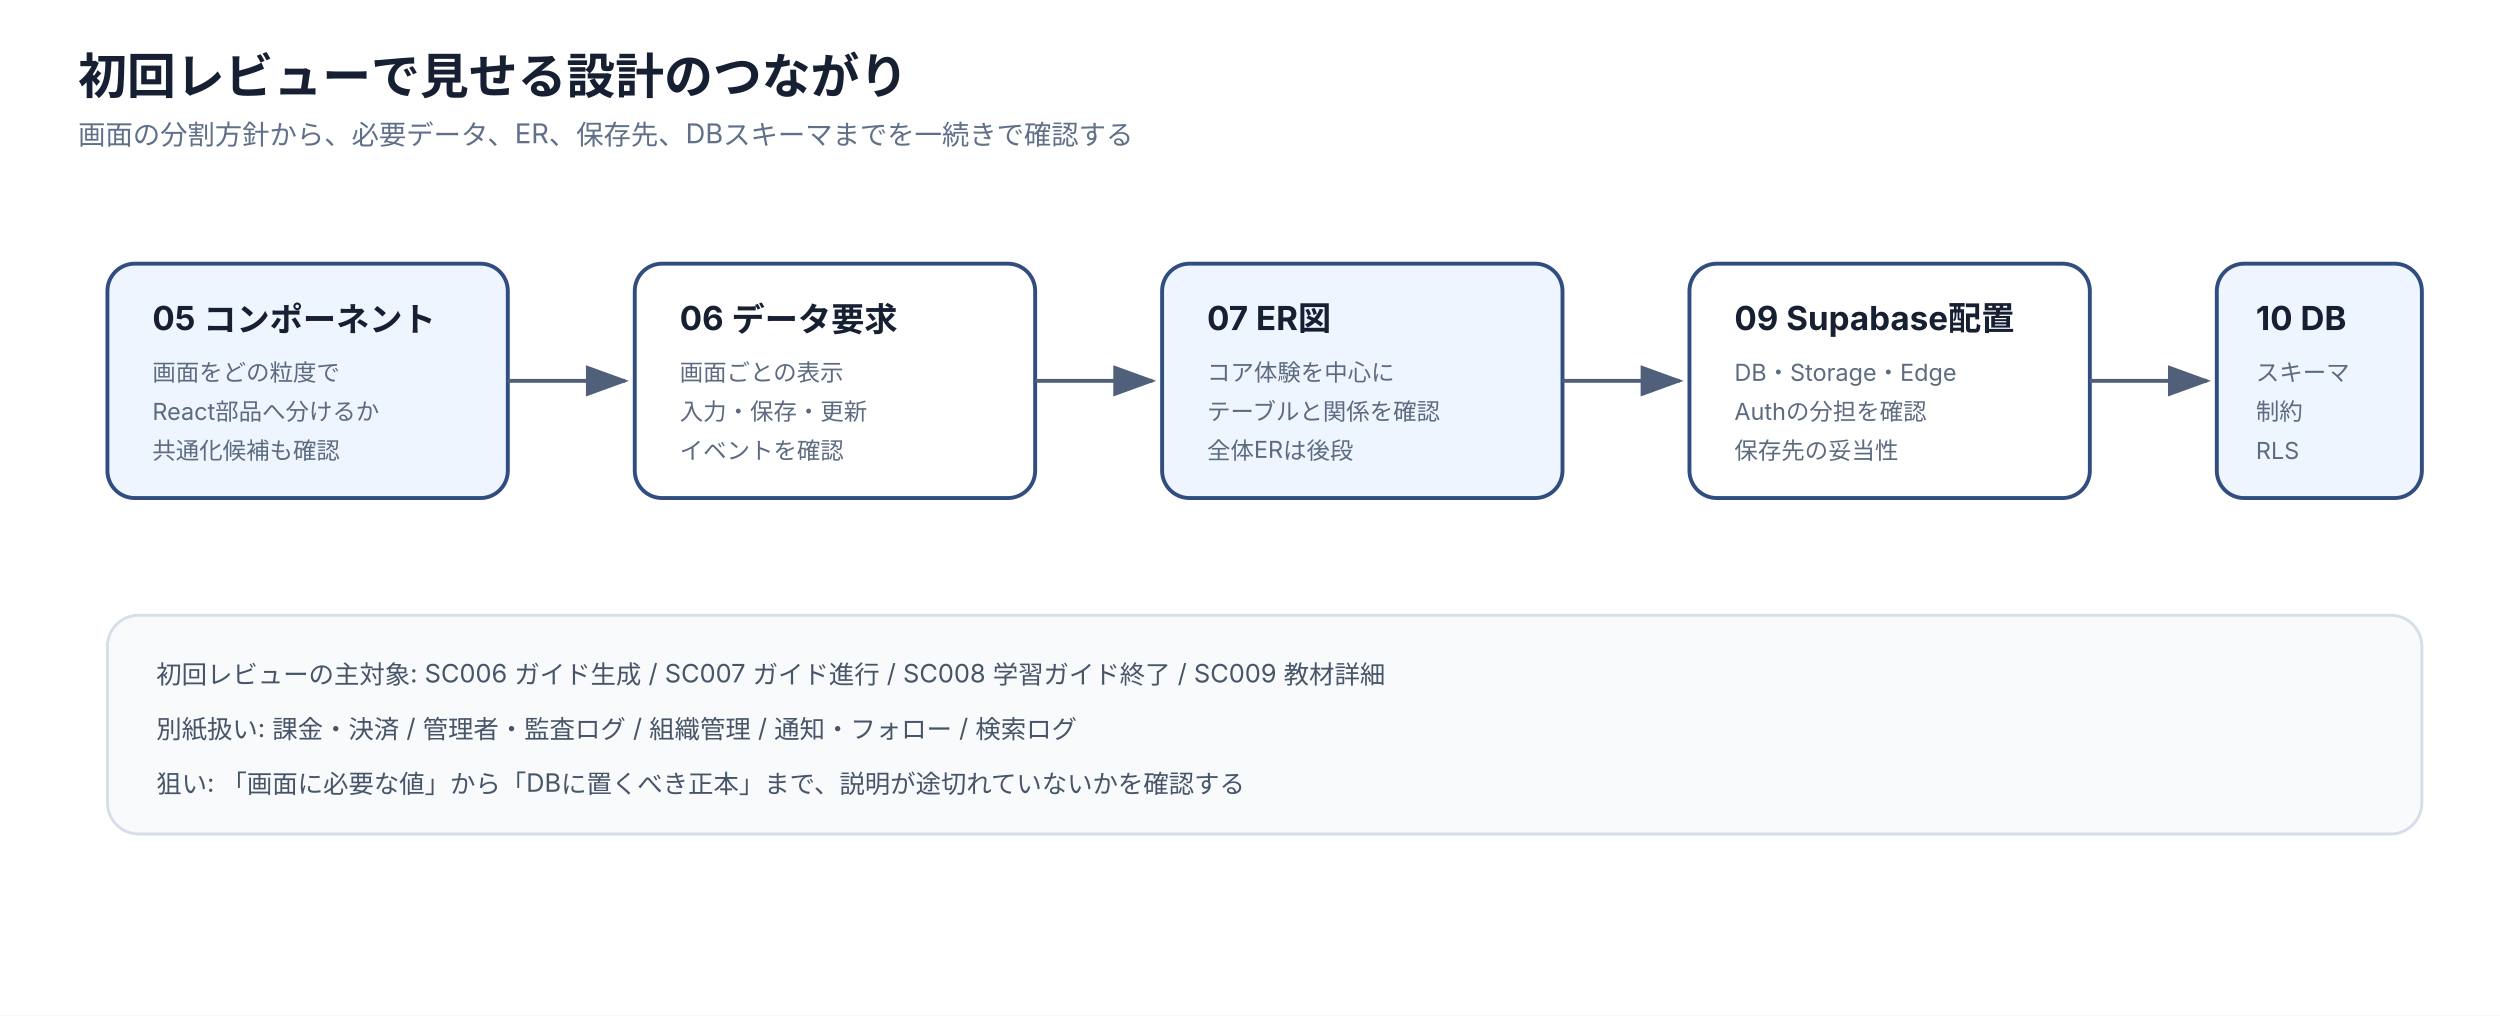
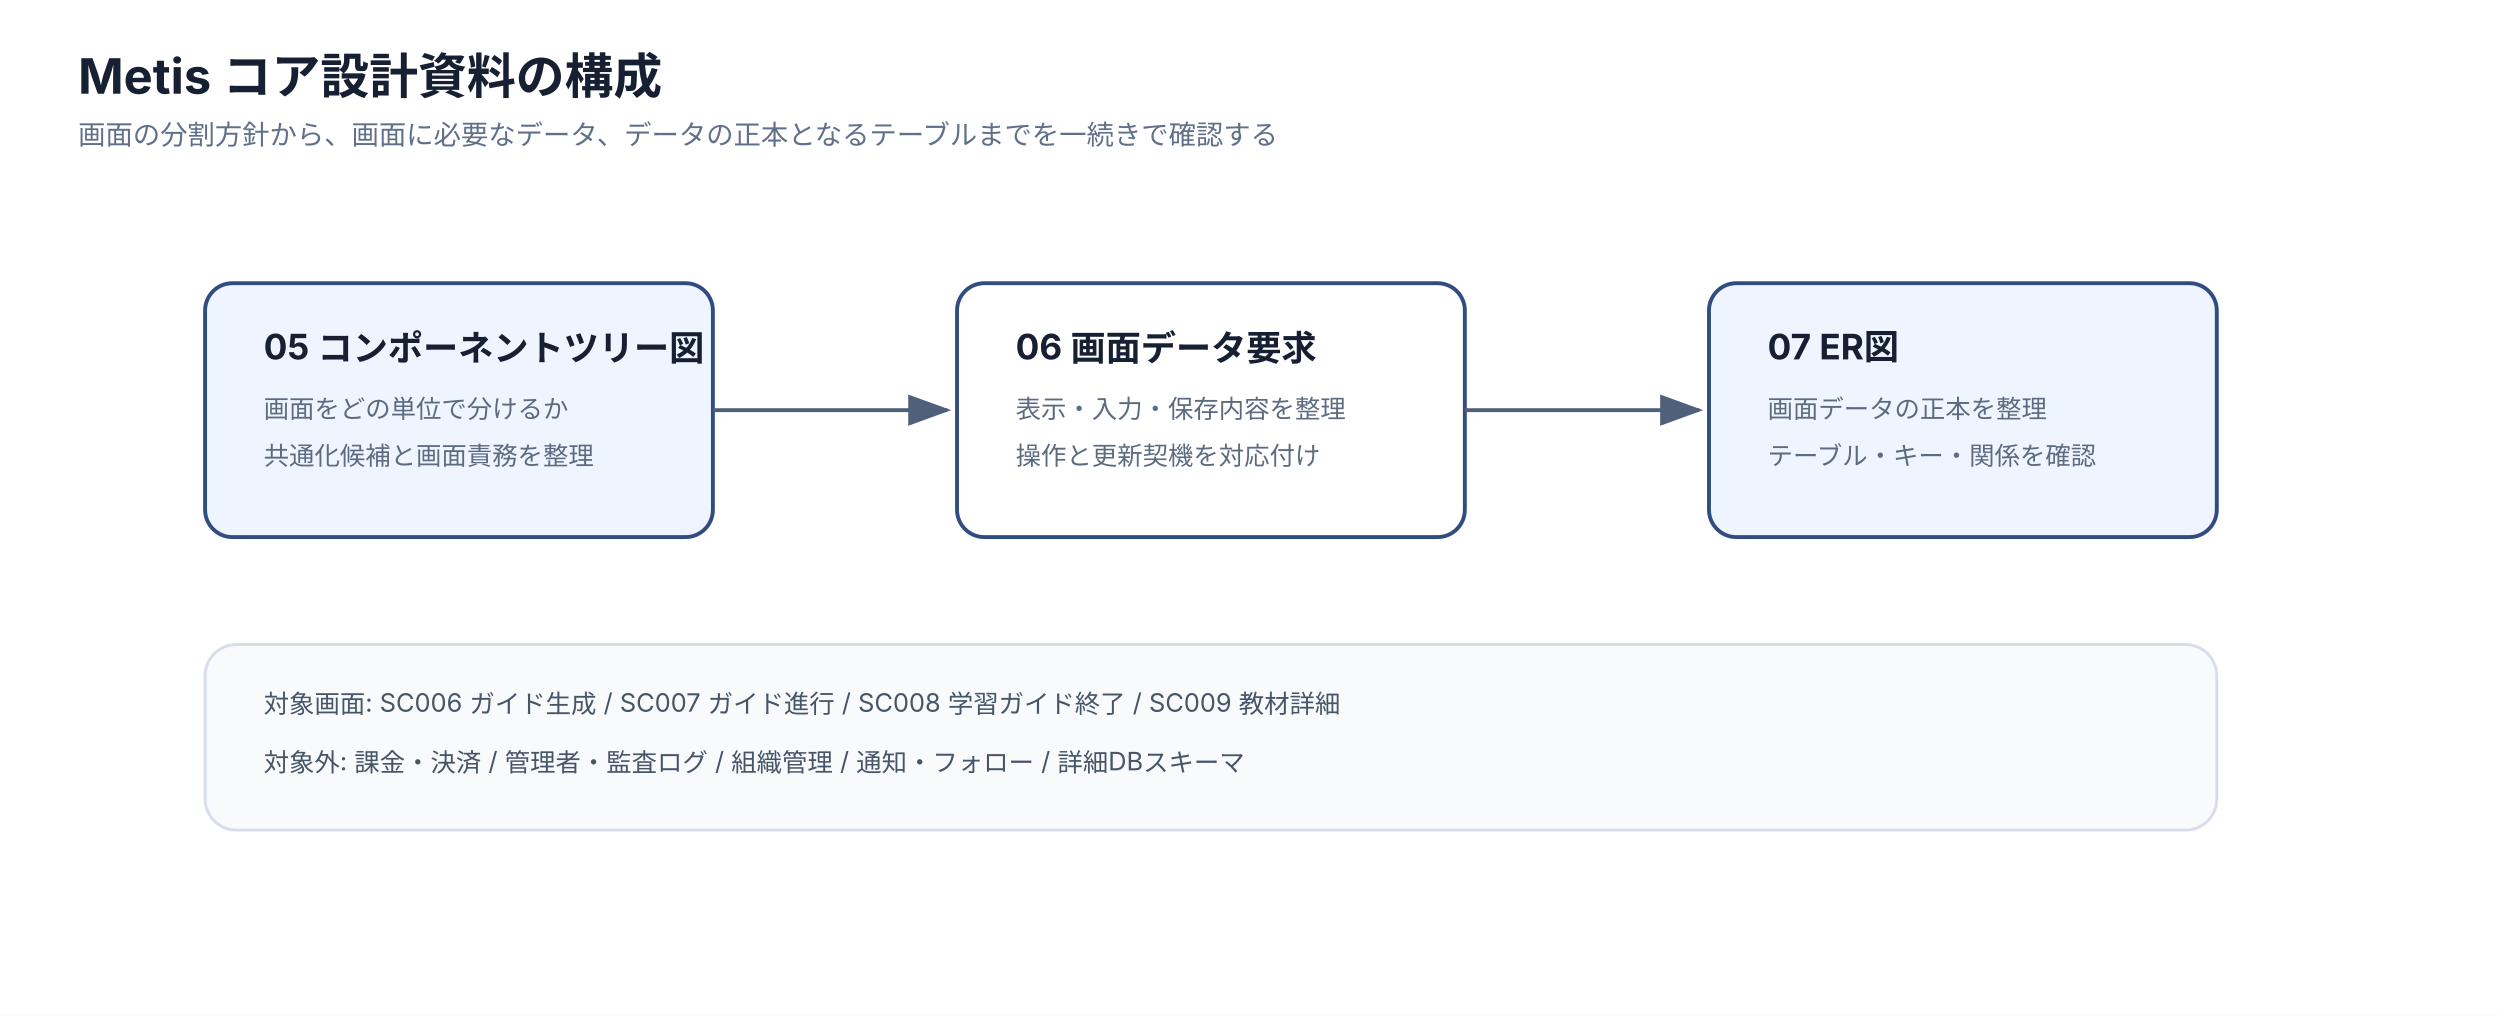
<svg xmlns="http://www.w3.org/2000/svg" width="1280" height="520" viewBox="0 0 1280 520" role="img" aria-labelledby="title desc">
  <defs>
    <marker id="arrow" markerWidth="12" markerHeight="12" refX="10" refY="4" orient="auto" markerUnits="strokeWidth">
      <path d="M0,0 L0,8 L11,4 z" fill="#50607a" />
    </marker>
    <style>
      .title { font: 700 25px system-ui, -apple-system, BlinkMacSystemFont, 'Segoe UI', sans-serif; fill: #172033; }
      .sub { font: 14px system-ui, -apple-system, BlinkMacSystemFont, 'Segoe UI', sans-serif; fill: #607089; }
      .box { fill: #ffffff; stroke: #314d7f; stroke-width: 2; }
      .box2 { fill: #eef5ff; stroke: #314d7f; stroke-width: 2; }
-       .label { font: 700 17px system-ui, -apple-system, BlinkMacSystemFont, 'Segoe UI', sans-serif; fill: #172033; }
-       .small { font: 12px system-ui, -apple-system, BlinkMacSystemFont, 'Segoe UI', sans-serif; fill: #5c6b80; }
+       .label { font: 700 18px system-ui, -apple-system, BlinkMacSystemFont, 'Segoe UI', sans-serif; fill: #172033; }
+       .small { font: 13px system-ui, -apple-system, BlinkMacSystemFont, 'Segoe UI', sans-serif; fill: #5c6b80; }
      .edge { fill: none; stroke: #50607a; stroke-width: 2; marker-end: url(#arrow); }
      .note { fill: #f8fafc; stroke: #d7deea; stroke-width: 1.5; }
      .noteText { font: 13px system-ui, -apple-system, BlinkMacSystemFont, 'Segoe UI', sans-serif; fill: #475569; }
    </style>
  </defs>
  <rect width="1280" height="520" fill="#ffffff" />
-   <text x="40" y="48" class="title">初回レビューで見せる設計のつながり</text>
-   <text x="40" y="74" class="sub">画面の分割方針から、必要データ、ER、保存先、DBスキーマまでを一続きで確認する</text>
-   <rect x="55" y="135" width="205" height="120" rx="14" class="box2" />
-   <text x="78" y="169" class="label">05 コンポーネント</text>
-   <text x="78" y="195" class="small">画面をどの粒度で</text>
-   <text x="78" y="215" class="small">React部品へ分けるか</text>
-   <text x="78" y="235" class="small">共通化候補も確認</text>
-   <path d="M260 195 L320 195" class="edge" />
-   <rect x="325" y="135" width="205" height="120" rx="14" class="box" />
-   <text x="348" y="169" class="label">06 データ要求</text>
-   <text x="348" y="195" class="small">画面ごとの表示</text>
-   <text x="348" y="215" class="small">入力・保存・更新</text>
-   <text x="348" y="235" class="small">イベントを確認</text>
-   <path d="M530 195 L590 195" class="edge" />
-   <rect x="595" y="135" width="205" height="120" rx="14" class="box2" />
-   <text x="618" y="169" class="label">07 ER図</text>
-   <text x="618" y="195" class="small">コア体験を中心に</text>
-   <text x="618" y="215" class="small">テーブルと関係を確認</text>
-   <text x="618" y="235" class="small">全体ERは後段</text>
-   <path d="M800 195 L860 195" class="edge" />
-   <rect x="865" y="135" width="205" height="120" rx="14" class="box" />
-   <text x="888" y="169" class="label">09 Supabase配置</text>
-   <text x="888" y="195" class="small">DB・Storage・Edge</text>
-   <text x="888" y="215" class="small">Authの分担を確認</text>
-   <text x="888" y="235" class="small">保存先の妥当性</text>
-   <path d="M1070 195 L1130 195" class="edge" />
-   <rect x="1135" y="135" width="105" height="120" rx="14" class="box2" />
-   <text x="1155" y="169" class="label">10 DB</text>
-   <text x="1155" y="195" class="small">スキーマ</text>
-   <text x="1155" y="215" class="small">制約</text>
-   <text x="1155" y="235" class="small">RLS</text>
-   <rect x="55" y="315" width="1185" height="112" rx="16" class="note" />
-   <text x="80" y="350" class="noteText">初回レビューの主対象: SC006 ガイド生成 / SC007 ガイド進行 / SC008 学習ガイド終了 / SC009 教材詳細</text>
-   <text x="80" y="378" class="noteText">別紙扱い: 課金・決済 / 管理者・監査ログ / 組織管理 / 通知・フォロー / 検索ログ</text>
-   <text x="80" y="406" class="noteText">狙い: 「画面に必要な値」から「DBに置くべき正本」まで、説明が途切れていないかを確認する</text>
+   <text x="40" y="48" class="title">Metis コア設計資料の構成</text>
+   <text x="40" y="74" class="sub">画面の分割方針から、画面に必要なデータ、データの正本となるテーブルまでを一続きで確認する</text>
+   <rect x="105" y="145" width="260" height="130" rx="14" class="box2" />
+   <text x="135" y="184" class="label">05 コンポーネントツリー図</text>
+   <text x="135" y="214" class="small">画面をどの単位で分けるか</text>
+   <text x="135" y="238" class="small">共通化候補と画面責務を整理</text>
+   <path d="M365 210 L485 210" class="edge" />
+   <rect x="490" y="145" width="260" height="130" rx="14" class="box" />
+   <text x="520" y="184" class="label">06 画面データ要求</text>
+   <text x="520" y="214" class="small">表示・入力・保存内容を整理</text>
+   <text x="520" y="238" class="small">操作と更新契機を対応付け</text>
+   <path d="M750 210 L870 210" class="edge" />
+   <rect x="875" y="145" width="260" height="130" rx="14" class="box2" />
+   <text x="905" y="184" class="label">07 ER図</text>
+   <text x="905" y="214" class="small">画面データの正本を整理</text>
+   <text x="905" y="238" class="small">テーブル・キー・関係を確認</text>
+   <rect x="105" y="330" width="1030" height="95" rx="16" class="note" />
+   <text x="135" y="365" class="noteText">対象画面: SC006 ガイド生成 / SC007 ガイド進行 / SC008 学習ガイド終了 / SC009 教材詳細</text>
+   <text x="135" y="395" class="noteText">対象外: 課金・決済 / 管理者・監査ログ / 組織管理 / 通知・フォロー / 詳細DBスキーマ</text>
</svg>
